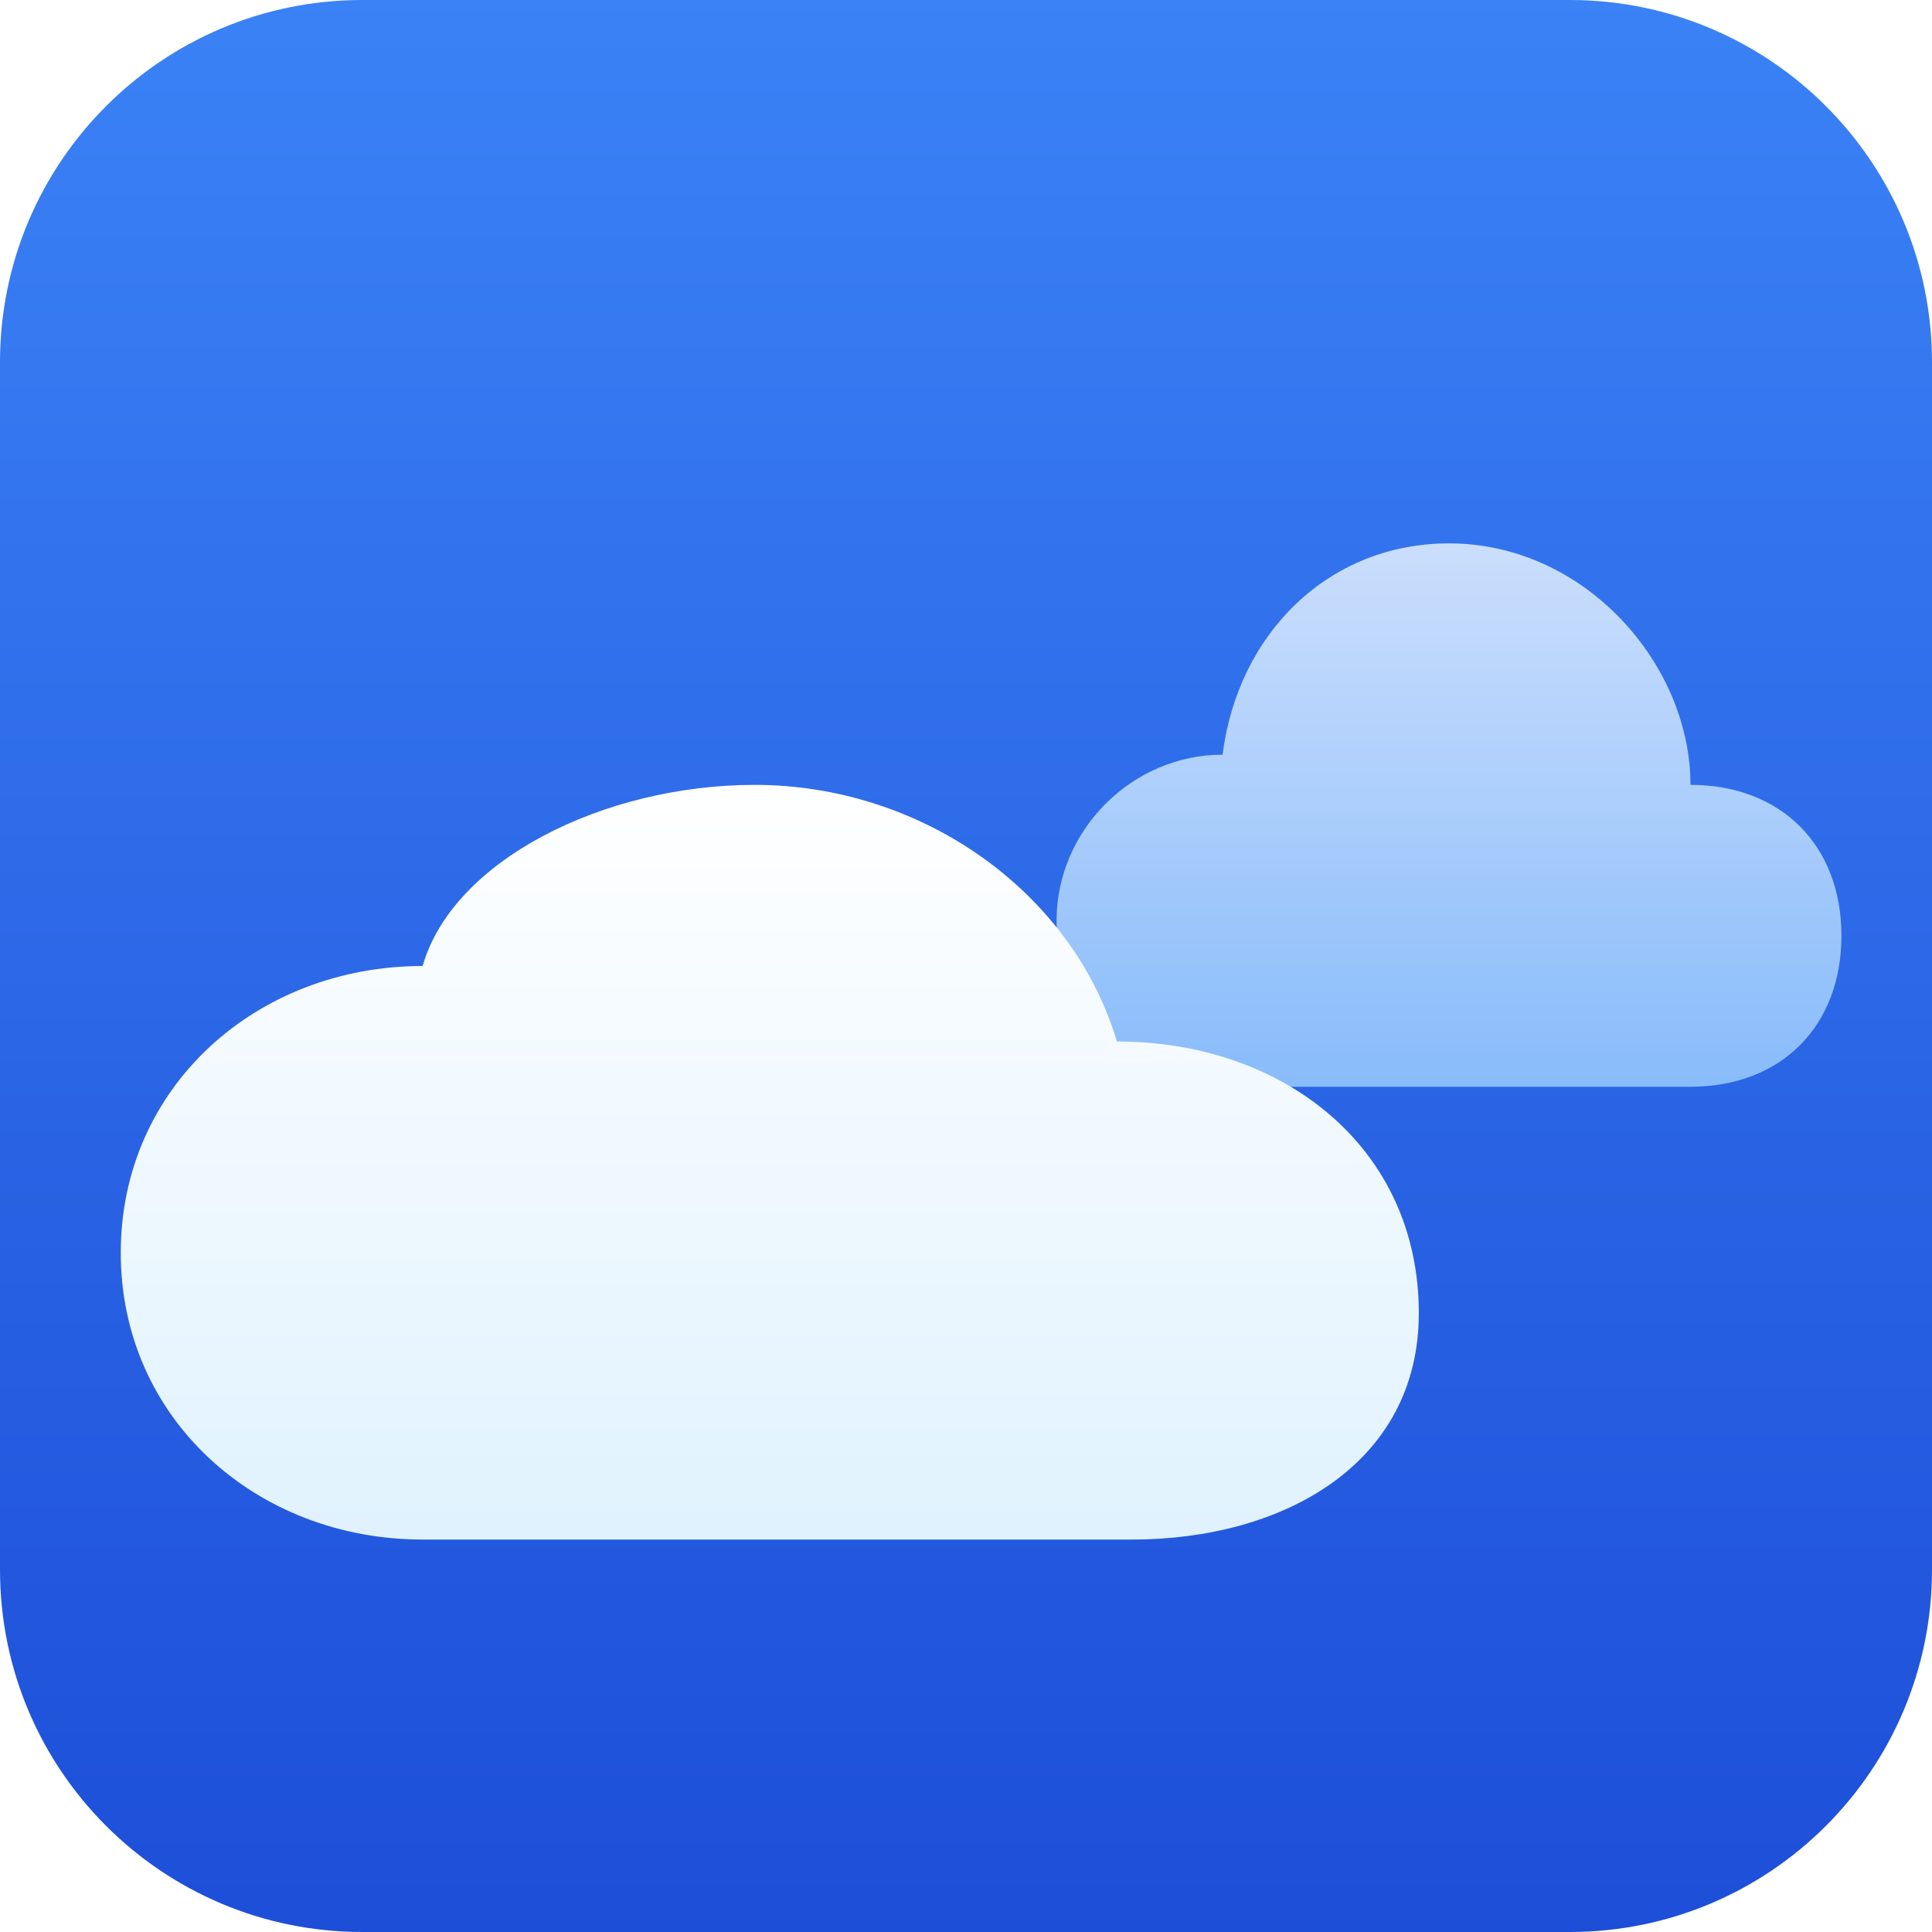
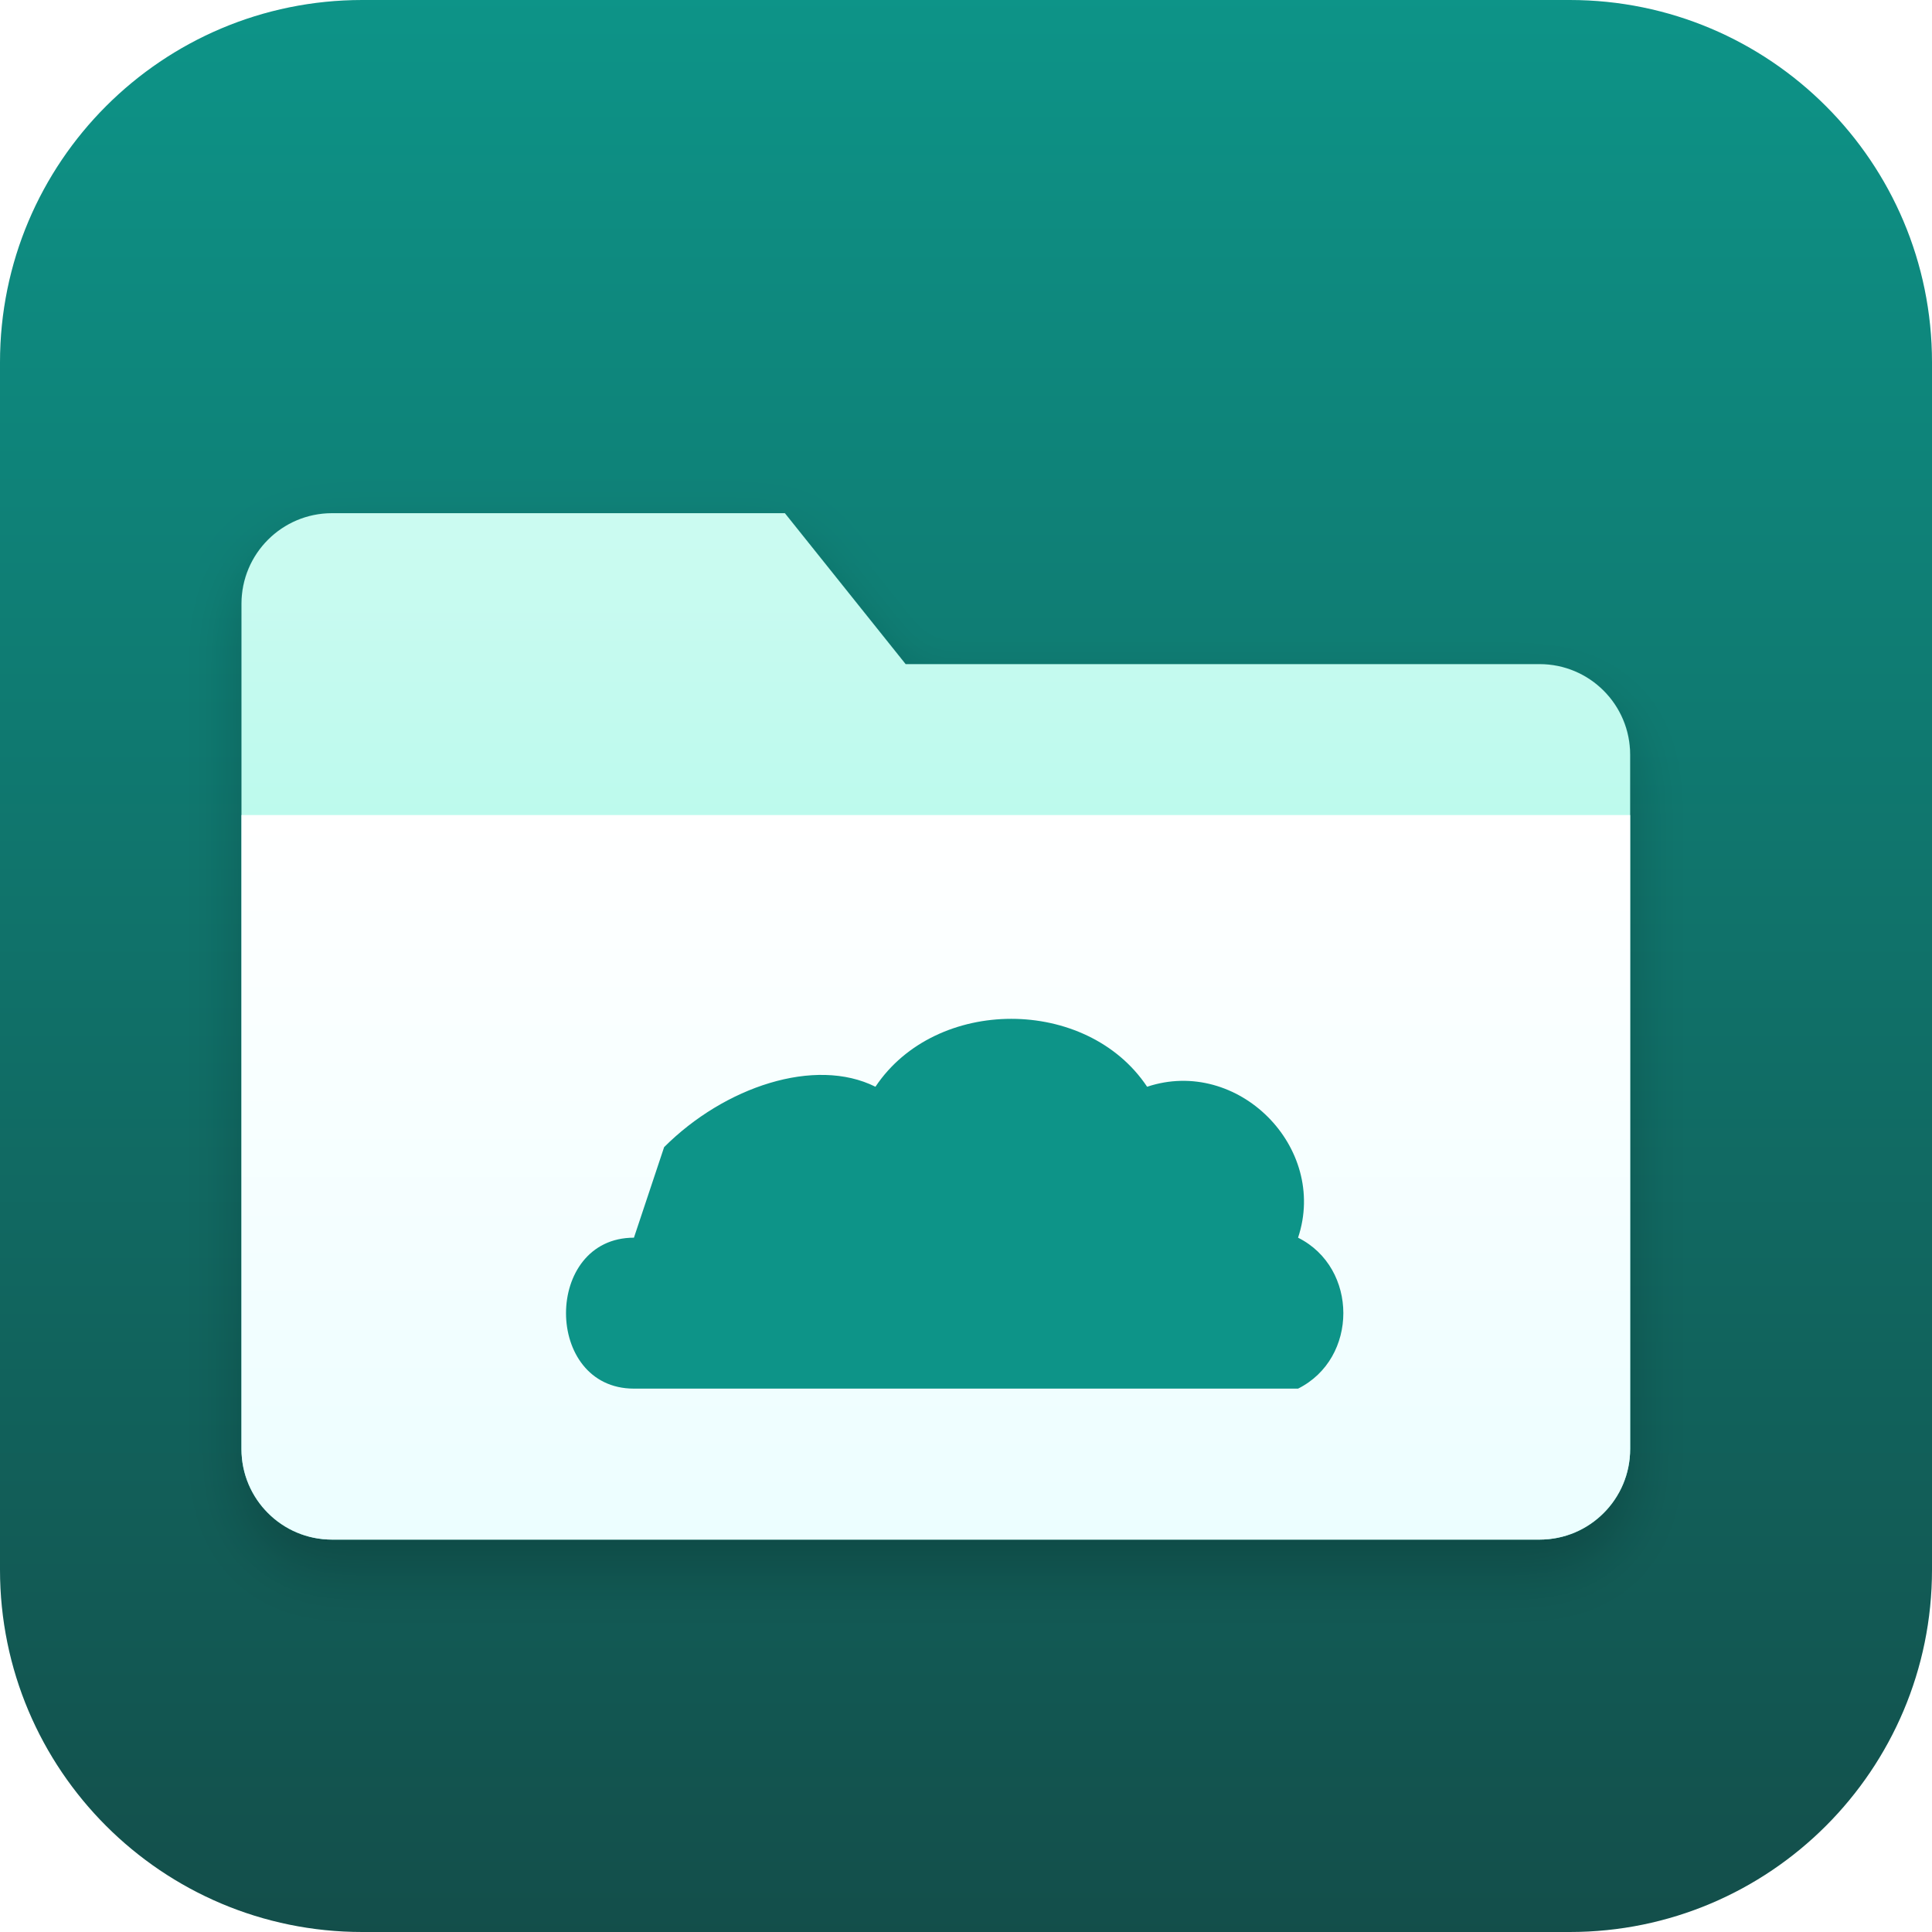
<svg xmlns="http://www.w3.org/2000/svg" viewBox="0 0 128 128">
  <defs>
    <linearGradient id="bg" x1="0" y1="0" x2="0" y2="1">
-       <stop offset="0" stop-color="#3b82f6" />
-       <stop offset="1" stop-color="#1d4ed8" />
+       <stop offset="0" stop-color="#0d9488" />
+       <stop offset="1" stop-color="#134e4a" />
    </linearGradient>
-     <linearGradient id="cloudBack" x1="0" y1="0" x2="0" y2="1">
-       <stop offset="0" stop-color="#dbeafe" />
-       <stop offset="1" stop-color="#93c5fd" />
+     <linearGradient id="folderTab" x1="0" y1="0" x2="0" y2="1">
+       <stop offset="0" stop-color="#ccfbf1" />
+       <stop offset="1" stop-color="#99f6e4" />
    </linearGradient>
-     <linearGradient id="cloudFront" x1="0" y1="0" x2="0" y2="1">
+     <linearGradient id="folderFront" x1="0" y1="0" x2="0" y2="1">
      <stop offset="0" stop-color="#ffffff" />
-       <stop offset="1" stop-color="#e0f2fe" />
+       <stop offset="1" stop-color="#ecfeff" />
    </linearGradient>
+     <filter id="shadow" x="-20%" y="-20%" width="140%" height="140%">
+       <feDropShadow dx="0" dy="2" stdDeviation="2" flood-opacity="0.2" />
+     </filter>
  </defs>
  <rect width="128" height="128" rx="24" fill="url(#bg)" />
-   <path fill="url(#cloudBack)" opacity="0.9" d="M 96 36            C 88 36 82 42 81 50            C 75 50 70 55 70 61            C 70 68 75 72 82 72            L 112 72            C 118 72 122 68 122 62            C 122 56 118 52 112 52            C 112 44 105 36 96 36 Z" />
-   <path fill="url(#cloudFront)" d="M 50 52            C 61 52 71 59 74 69            C 85 69 94 76 94 87            C 94 97 85 102 75 102            L 28 102            C 17 102 8 94 8 83            C 8 72 17 64 28 64            C 30 57 40 52 50 52 Z" />
+   <g filter="url(#shadow)">
+     <path fill="url(#folderTab)" d="M 22 34              L 52 34              L 60 44              L 102 44              a 6 6 0 0 1 6 6              L 108 96              a 6 6 0 0 1 -6 6              L 22 102              a 6 6 0 0 1 -6 -6              L 16 40              a 6 6 0 0 1 6 -6              Z" />
+     <path fill="url(#folderFront)" d="M 16 54              L 108 54              L 108 96              a 6 6 0 0 1 -6 6              L 22 102              a 6 6 0 0 1 -6 -6              Z" />
+   </g>
+   <path fill="#0d9488" d="M 44 76            C 48 72 54 70 58 72            C 62 66 72 66 76 72            C 82 70 88 76 86 82            C 90 84 90 90 86 92            L 42 92            C 36 92 36 82 42 82            Z" />
</svg>
